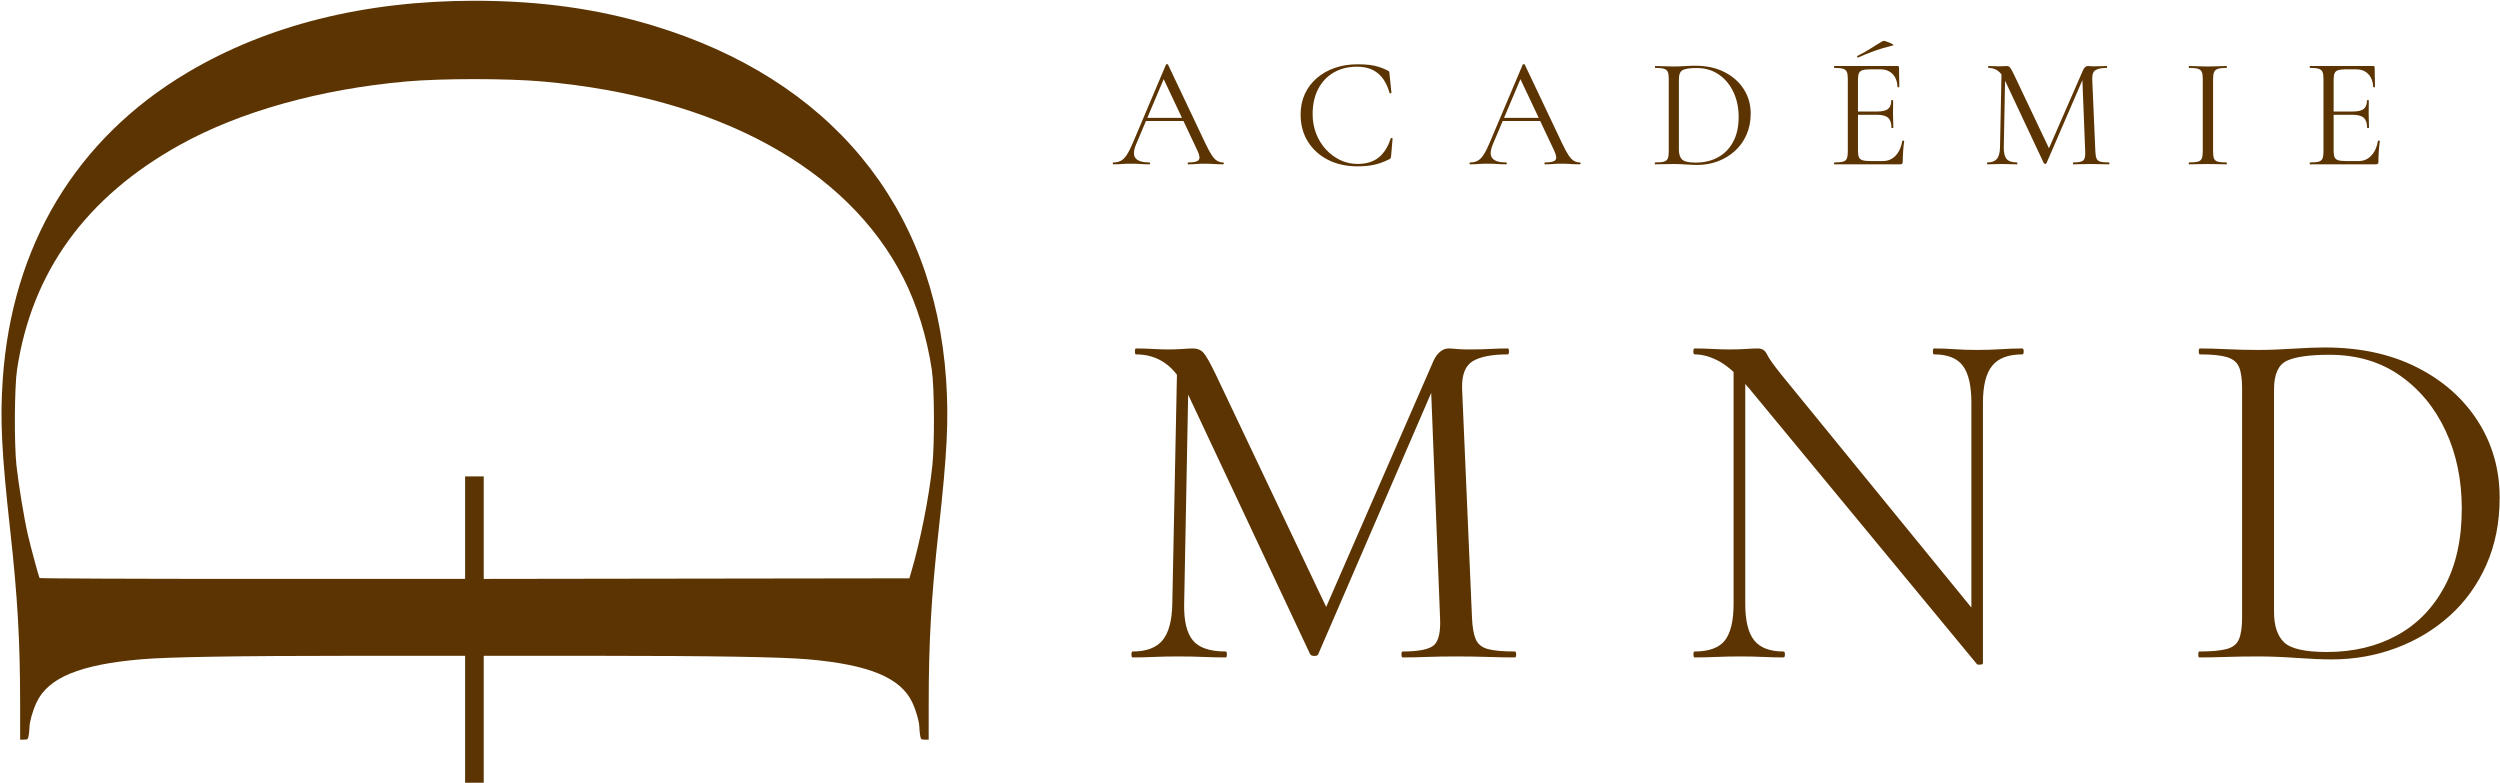
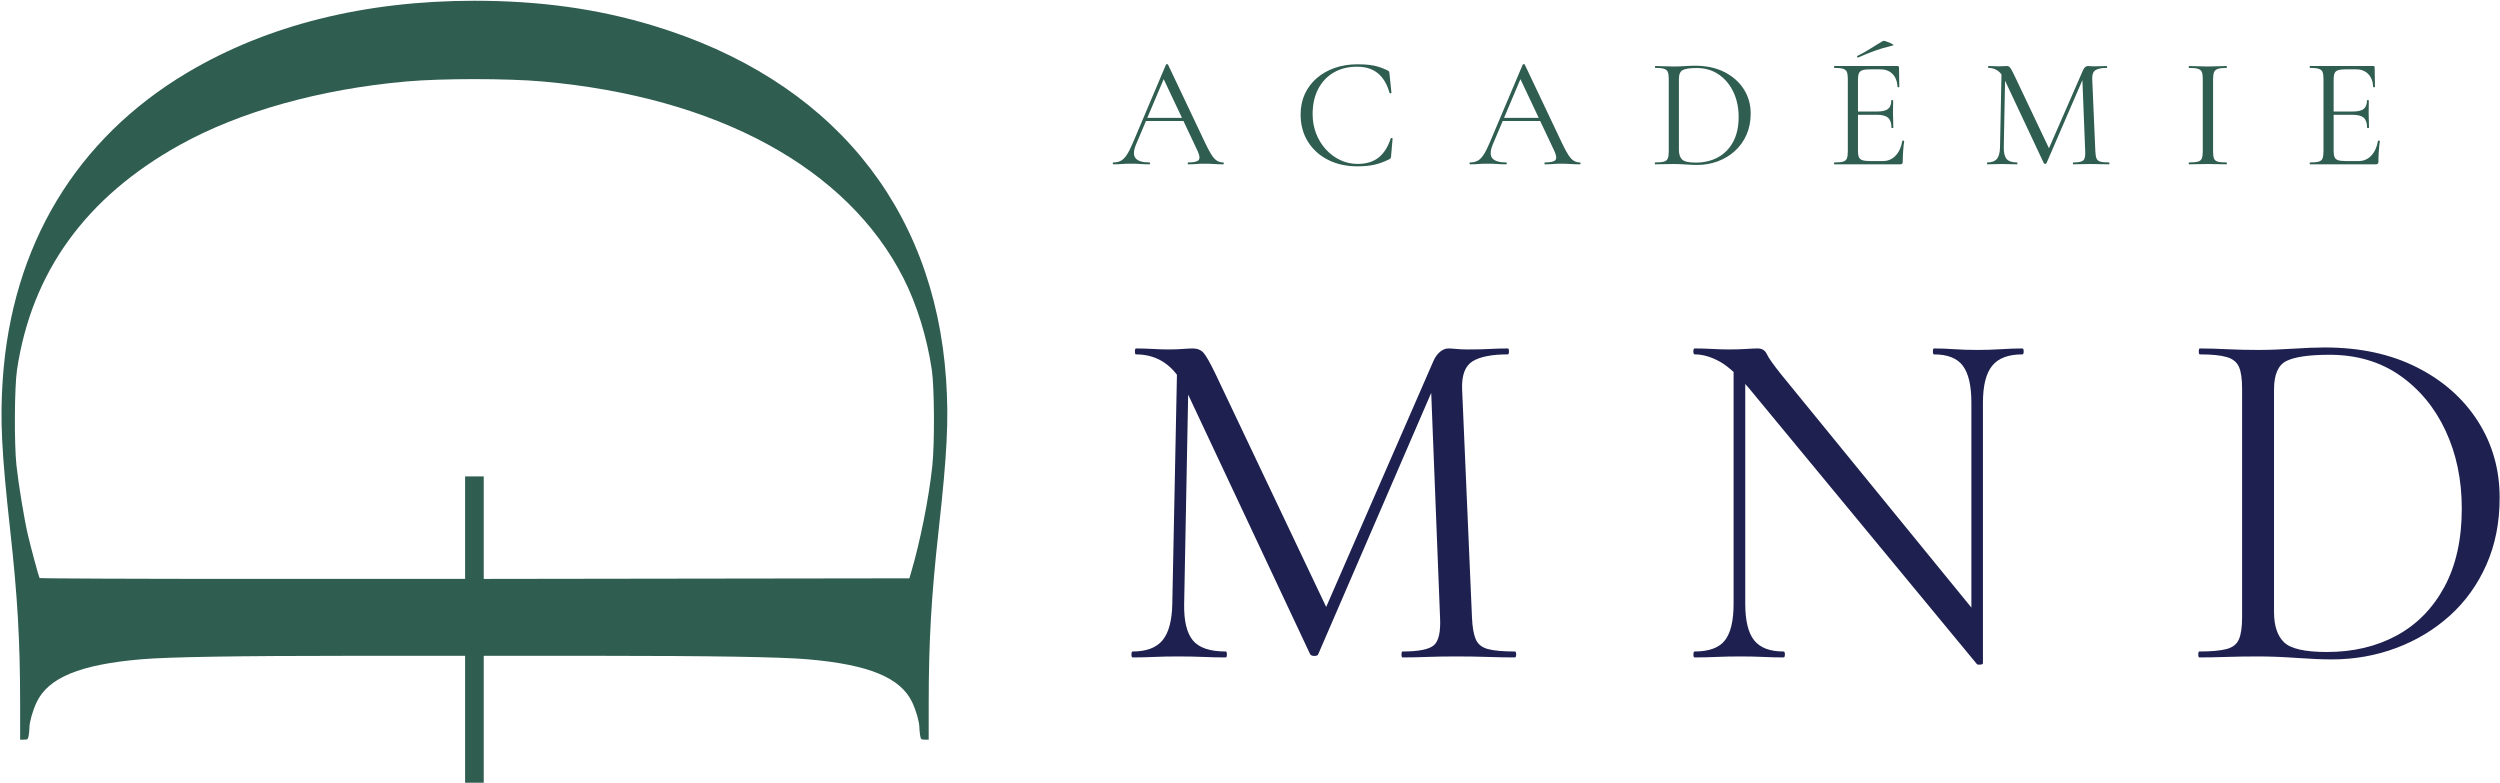
- <svg xmlns="http://www.w3.org/2000/svg" viewBox="0.00 0.00 5055.64 1583.33" width="5056" height="1583" fill="#5C3402" role="img" aria-label="Académie MND">
+ <svg xmlns="http://www.w3.org/2000/svg" viewBox="0.00 0.00 5055.64 1583.33" width="5056" height="1583" fill="#2F5D50" role="img" aria-label="Académie MND">
  <path d="M399.00 617.50 L399.00 563.00 L301.25 563.03 C202.89 563.05 144.12 564.03 121.00 566.01 C68.22 570.54 40.97 581.80 31.01 603.20 C27.73 610.25 25.01 619.86 24.99 624.46 C24.98 626.13 24.70 629.19 24.36 631.25 C23.78 634.72 23.49 635.00 20.37 635.00 L17.00 635.00 L16.98 603.25 C16.94 550.33 14.76 512.25 8.48 455.50 C1.06 388.34 -0.32 360.51 2.05 325.83 C9.89 210.76 65.10 119.04 160.68 62.25 C229.17 21.56 312.78 0.65 407.00 0.65 C463.08 0.65 512.47 7.50 560.12 21.89 C711.96 67.74 801.74 176.09 811.95 325.83 C814.31 360.34 812.90 388.68 805.52 455.50 C799.24 512.25 797.06 550.33 797.02 603.25 L797.00 635.00 L793.63 635.00 C790.51 635.00 790.22 634.72 789.64 631.25 C789.30 629.19 789.02 626.13 789.01 624.46 C788.99 619.86 786.27 610.25 782.99 603.20 C773.03 581.80 745.78 570.54 693.00 566.01 C669.88 564.03 611.11 563.05 512.75 563.03 L415.00 563.00 L415.00 617.50 L415.00 672.00 L407.00 672.00 L399.00 672.00 L399.00 617.50 Z M399.00 453.00 L399.00 409.00 L407.00 409.00 L415.00 409.00 L415.00 453.00 L415.00 497.01 L597.71 496.75 L780.41 496.50 L781.75 492.00 C789.64 465.47 797.17 427.74 800.12 400.00 C802.18 380.65 801.93 332.49 799.69 317.50 C795.47 289.30 786.88 261.52 775.33 238.76 C727.34 144.19 615.58 83.30 465.50 69.95 C435.11 67.25 378.89 67.25 348.50 69.95 C274.19 76.56 205.33 95.88 153.77 124.58 C73.32 169.37 26.85 233.65 14.31 317.50 C12.10 332.31 11.81 380.71 13.82 399.50 C15.54 415.53 20.55 446.01 23.60 459.00 C26.29 470.46 32.93 495.05 33.66 496.25 C33.91 496.66 116.22 497.00 216.56 497.00 L399.00 497.00 L399.00 453.00 Z" transform="translate(0 0.000) scale(2.356151)" />
  <path d="M194.2 275.399 204.4 295.399H469.2L476.2 275.399ZM698.6 12Q702.8 12 702.8 6.0Q702.8 0 698.6 0Q670.2 0 640.1 2.0Q610 4 582.4 4Q550.8 4 527.8 2.0Q504.8 0 477 0Q473 0 473.0 6.0Q473 12 477 12Q530 12 542.9 27.3Q555.8 42.6 535.6 86L314.2 554.999L339.2 585.8L145 126.8Q119.6 66 141.6 39Q163.6 12 229.2 12Q234.2 12 234.2 6.0Q234.2 0 229.2 0Q199.2 0 174.2 2.0Q149.2 4 111.2 4Q75.4 4 53.5 2.0Q31.6 0 0.8 0Q-3.2 0 -3.2 6.0Q-3.2 12 0.8 12Q27.8 12 47.7 22.3Q67.6 32.6 85.5 59.5Q103.4 86.4 124.4 136L335 633.8Q336.8 636.8 342 636.9Q347.2 637 348.2 633.8L583.8 137Q607 87.6 624.9 60.1Q642.8 32.6 660.3 22.3Q677.8 12 698.6 12Z" transform="translate(2251.240 332.402) scale(0.318182 -0.318182)" />
  <path d="M411 636Q453 636 485.5 632.2Q518 628.4 546.2 619.6Q574.4 610.8 603.2 596.2Q609.8 592.4 611.5 589.5Q613.2 586.6 614.2 574L626.4 455Q626.4 452.8 621 451.4Q615.6 450 614.4 454Q591.2 536.6 540.5 578.6Q489.8 620.6 407.8 620.6Q323 620.6 259.5 583.7Q196.001 546.8 160.701 479Q125.401 411.2 125.401 319Q125.401 253 147.801 195.3Q170.201 137.6 210.001 94.4Q249.8 51.2 301.2 26.9Q352.6 2.6 411.4 2.6Q494.4 2.6 545.3 43.5Q596.2 84.4 622 165.2Q623.2 168.2 628.5 167.2Q633.8 166.2 633.8 164L624.4 54.4Q623.4 42.4 621.3 39.3Q619.2 36.2 612.6 32.2Q560.6 6.4 514.7 -3.2Q468.8 -12.8 410.6 -12.8Q305 -12.8 223.4 28.5Q141.8 69.8 95.4 144.3Q49 218.8 49 316.8Q49 388.8 75.9 447.3Q102.8 505.8 151.9 548.1Q201 590.4 266.8 613.2Q332.6 636 411 636Z" transform="translate(2614.604 332.402) scale(0.318182 -0.318182)" />
  <path d="M194.2 275.399 204.4 295.399H469.2L476.2 275.399ZM698.6 12Q702.8 12 702.8 6.0Q702.8 0 698.6 0Q670.2 0 640.1 2.0Q610 4 582.4 4Q550.8 4 527.8 2.0Q504.8 0 477 0Q473 0 473.0 6.0Q473 12 477 12Q530 12 542.9 27.3Q555.8 42.6 535.6 86L314.2 554.999L339.2 585.8L145 126.8Q119.6 66 141.6 39Q163.6 12 229.2 12Q234.2 12 234.2 6.0Q234.2 0 229.2 0Q199.2 0 174.2 2.0Q149.2 4 111.2 4Q75.4 4 53.5 2.0Q31.6 0 0.8 0Q-3.2 0 -3.2 6.0Q-3.2 12 0.8 12Q27.8 12 47.7 22.3Q67.6 32.6 85.5 59.5Q103.4 86.4 124.4 136L335 633.8Q336.8 636.8 342 636.9Q347.2 637 348.2 633.8L583.8 137Q607 87.6 624.9 60.1Q642.8 32.6 660.3 22.3Q677.8 12 698.6 12Z" transform="translate(2972.876 332.402) scale(0.318182 -0.318182)" />
  <path d="M302.8 -4Q274 -4 231.6 -1.0Q189.2 2 153.26 2Q120.4 2 89.829 1.0Q59.257 0 34.8 0Q32.8 0 32.8 6.0Q32.8 12 34.8 12Q71.364 12 90.128 17.0Q108.891 22 115.145 37.0Q121.4 52 121.4 81V544Q121.4 573 115.163 587.5Q108.926 602 90.694 607.5Q72.463 613 36 613Q33.8 613 33.8 619.0Q33.8 625 36 625Q60.405 625 90.402 623.5Q120.4 622 153.3 622Q186.2 622 224.027 624.5Q261.855 627 288.8 627Q395.2 627 474.622 587.0Q554.044 547 598.222 478.0Q642.4 409 642.4 323Q642.4 248 615.59 187.5Q588.779 127 541.613 84.5Q494.446 42 432.881 19.0Q371.316 -4 302.8 -4ZM292.8 11Q372.699 11 434.049 44.3Q495.4 77.6 530.6 142.64Q565.799 207.679 565.799 301.019Q565.799 388.4 533 458.6Q500.2 528.8 440.394 570.5Q380.589 612.2 298 612.2Q237.54 612.2 211.77 600.012Q186 587.825 186 542V92Q186 50.2 206.273 30.6Q226.545 11 292.8 11Z" transform="translate(3336.240 332.402) scale(0.318182 -0.318182)" />
  <path d="M462.2 0H43.4Q41.2 0 41.2 6.0Q41.2 12 43.4 12Q80 12 98.2 17.0Q116.4 22 122.6 37.0Q128.8 52 128.8 81V544Q128.8 573 122.6 587.5Q116.4 602 98.2 607.5Q80 613 43.4 613Q41.2 613 41.2 619.0Q41.2 625 43.4 625H445Q454.2 625 454.2 616L456.2 492.6Q456.2 489.8 450.8 489.6Q445.4 489.4 445 492.4Q441.8 545.8 412.6 574.9Q383.4 604 335.8 604H274.6Q241 604 223.6 598.9Q206.2 593.8 199.8 579.8Q193.4 565.8 193.4 539V85Q193.4 58.8 199.6 45Q205.8 31.2 222.6 26Q239.4 20.8 272.2 20.8H352.399Q400 20.8 432.6 55.2Q465.2 89.6 475.2 148.6Q475.4 151.6 481.3 150.9Q487.2 150.2 487.2 147.4Q483.2 120.8 480.6 83.7Q478 46.6 478 15Q478 0 462.2 0ZM406.2 232.6Q406.2 276.8 384.8 295.9Q363.4 315 313 315H162.8V335.8H315.6Q364.2 335.8 384.7 352.3Q405.2 368.8 405.2 406.2Q405.2 408.4 411.1 408.4Q417 408.4 417 406.2Q417 376.4 416.5 359.9Q416 343.4 416 325Q416 302.4 417.1 280.4Q418.2 258.4 418.2 232.6Q418.2 230.6 412.2 230.6Q406.2 230.6 406.2 232.6ZM194.6 679Q190.6 677 188.6 682.5Q186.6 688 189.6 689Q236.8 712.6 275.2 737.2Q313.6 761.8 352.4 784.2Q355.6 786.6 368.3 782.9Q381 779.2 394.5 773.2Q408 767.2 415.3 762.2Q422.6 757.2 416.6 756Q349.6 740 297.6 721.0Q245.6 702 194.6 679Z" transform="translate(3696.104 332.402) scale(0.318182 -0.318182)" />
  <path d="M119.4 108.6 129.4 602 152.8 600 143.4 108.6Q142.4 57.2 160.9 34.6Q179.4 12 227.6 12Q229.8 12 229.8 6.0Q229.8 0 227.6 0Q205.6 0 182.2 1.0Q158.8 2 130.6 2Q105 2 82.2 1.0Q59.4 0 39 0Q36.8 0 36.8 6.0Q36.8 12 39 12Q80.8 12 99.6 34.6Q118.4 57.2 119.4 108.6ZM812.2 12Q815 12 815 6.0Q815 0 812.2 0Q787.8 0 757.6 1.0Q727.4 2 693.8 2Q661.6 2 634.4 1.0Q607.2 0 585.2 0Q583 0 583 6.0Q583 12 585.2 12Q634.6 12 648.9 25.0Q663.2 38 661 81L642 564.199L675.4 609.8L414.8 7Q413.8 3 406.9 3.0Q400 3 398 7L146.6 542Q113.4 613 46 613Q43.8 613 43.8 619.0Q43.8 625 46 625Q62.2 625 80.4 624.0Q98.6 623 110.6 623Q127 623 140.5 624.0Q154 625 161 625Q175 625 182.9 615.8Q190.8 606.6 207 573L435 93.001L404.2 41.4L647.8 600Q653 611.6 661.1 618.3Q669.2 625 677.8 625Q683.8 625 694 624.0Q704.2 623 717.6 623Q744.8 623 762.1 624.0Q779.4 625 798.2 625Q800.4 625 800.4 619.0Q800.4 613 798.2 613Q749.8 613 727.1 599.2Q704.4 585.4 705.6 543.8L725.601 81Q726.801 52 733.101 37.0Q739.401 22 757.6 17.0Q775.8 12 812.2 12Z" transform="translate(4006.967 332.402) scale(0.318182 -0.318182)" />
  <path d="M199 81Q199 52 204.8 37.0Q210.6 22 229.2 17.0Q247.8 12 284.4 12Q286.6 12 286.6 6.0Q286.6 0 284.4 0Q259.949 0 230.404 1.0Q200.858 2 165.2 2Q131.517 2 101.407 1.0Q71.297 0 46.8 0Q44 0 44 6.0Q44 12 46.88 12Q83.36 12 102.08 17.0Q120.8 22 127.1 37.0Q133.4 52 133.4 81V544Q133.4 573 127.145 587.5Q120.891 602 102.128 607.5Q83.364 613 46.8 613Q44 613 44 619.0Q44 625 46.8 625Q71.297 625 101.407 623.5Q131.517 622 165.2 622Q200.858 622 230.913 623.5Q260.968 625 284.4 625Q286.6 625 286.6 619.0Q286.6 613 284.4 613Q247.937 613 229.706 607.0Q211.475 601 205.237 586.0Q199 571 199 542Z" transform="translate(4412.649 332.402) scale(0.318182 -0.318182)" />
  <path d="M462.2 0H43.4Q41.2 0 41.2 6.0Q41.2 12 43.4 12Q80 12 98.2 17.0Q116.4 22 122.6 37.0Q128.8 52 128.8 81V544Q128.8 573 122.6 587.5Q116.4 602 98.2 607.5Q80 613 43.4 613Q41.2 613 41.2 619.0Q41.2 625 43.4 625H445Q454.2 625 454.2 616L456.2 492.6Q456.2 489.8 450.8 489.6Q445.4 489.4 445 492.4Q441.8 545.8 412.6 574.9Q383.4 604 335.8 604H274.6Q241 604 223.6 598.9Q206.2 593.8 199.8 579.8Q193.4 565.8 193.4 539V85Q193.4 58.8 199.6 45Q205.8 31.2 222.6 26Q239.4 20.8 272.2 20.8H352.399Q400 20.8 432.6 55.2Q465.2 89.6 475.2 148.6Q475.4 151.6 481.3 150.9Q487.2 150.2 487.2 147.4Q483.2 120.8 480.6 83.7Q478 46.6 478 15Q478 0 462.2 0ZM406.2 232.6Q406.2 276.8 384.8 295.9Q363.4 315 313 315H162.8V335.8H315.6Q364.2 335.8 384.7 352.3Q405.2 368.8 405.2 406.2Q405.2 408.4 411.1 408.4Q417 408.4 417 406.2Q417 376.4 416.5 359.9Q416 343.4 416 325Q416 302.4 417.1 280.4Q418.2 258.4 418.2 232.6Q418.2 230.6 412.2 230.6Q406.2 230.6 406.2 232.6Z" transform="translate(4658.286 332.402) scale(0.318182 -0.318182)" />
-   <path d="M119.4 108.6 129.4 602 152.8 600 143.4 108.6Q142.4 57.2 160.9 34.6Q179.4 12 227.6 12Q229.8 12 229.8 6.0Q229.8 0 227.6 0Q205.6 0 182.2 1.0Q158.8 2 130.6 2Q105 2 82.2 1.0Q59.4 0 39 0Q36.8 0 36.8 6.0Q36.8 12 39 12Q80.8 12 99.6 34.6Q118.4 57.2 119.4 108.6ZM812.2 12Q815 12 815 6.0Q815 0 812.2 0Q787.8 0 757.6 1.0Q727.4 2 693.8 2Q661.6 2 634.4 1.0Q607.2 0 585.2 0Q583 0 583 6.0Q583 12 585.2 12Q634.6 12 648.9 25.0Q663.2 38 661 81L642 564.199L675.4 609.8L414.8 7Q413.8 3 406.9 3.0Q400 3 398 7L146.6 542Q113.4 613 46 613Q43.8 613 43.8 619.0Q43.8 625 46 625Q62.2 625 80.4 624.0Q98.6 623 110.6 623Q127 623 140.5 624.0Q154 625 161 625Q175 625 182.9 615.8Q190.8 606.6 207 573L435 93.001L404.2 41.4L647.8 600Q653 611.6 661.1 618.3Q669.2 625 677.8 625Q683.8 625 694 624.0Q704.2 623 717.6 623Q744.8 623 762.1 624.0Q779.4 625 798.2 625Q800.4 625 800.4 619.0Q800.4 613 798.2 613Q749.8 613 727.1 599.2Q704.4 585.4 705.6 543.8L725.601 81Q726.801 52 733.101 37.0Q739.401 22 757.6 17.0Q775.8 12 812.2 12Z" transform="translate(2251.240 1329.864) scale(1 -1)" />
-   <path d="M119.8 108.6V602L143.4 600V108.6Q143.4 57.2 161.4 34.6Q179.4 12 220.8 12Q223.6 12 223.6 6.0Q223.6 0 220.8 0Q201.2 0 180.1 1.0Q159 2 133.4 2Q108.2 2 84.9 1.0Q61.6 0 40.8 0Q38.6 0 38.6 6.0Q38.6 12 40.8 12Q84.8 12 102.3 34.6Q119.8 57.2 119.8 108.6ZM624.2 -11.8Q624.2 -14 619.3 -14.5Q614.4 -15 612.4 -14L152.2 543Q117.8 584 91.6 598.5Q65.4 613 41.2 613Q38.4 613 38.4 619.0Q38.4 625 41.2 625Q58.8 625 77.4 624.0Q96 623 110.8 623Q129.2 623 145 624.0Q160.801 625 168.801 625Q181.801 625 187.101 613.5Q192.401 602 215.601 573L616.2 82.001ZM624.2 515.4V-11.8L600.8 19V515.4Q600.8 566.8 583.6 589.9Q566.4 613 525 613Q523 613 523.0 619.0Q523 625 525 625Q545.4 625 566.5 623.5Q587.6 622 613.2 622Q637 622 660.6 623.5Q684.2 625 703.8 625Q706.6 625 706.6 619.0Q706.6 613 703.8 613Q661.4 613 642.8 589.9Q624.2 566.8 624.2 515.4Z" transform="translate(3386.240 1329.864) scale(1 -1)" />
-   <path d="M302.8 -4Q274 -4 231.6 -1.0Q189.2 2 153.26 2Q120.4 2 89.829 1.0Q59.257 0 34.8 0Q32.8 0 32.8 6.0Q32.8 12 34.8 12Q71.364 12 90.128 17.0Q108.891 22 115.145 37.0Q121.4 52 121.4 81V544Q121.4 573 115.163 587.5Q108.926 602 90.694 607.5Q72.463 613 36 613Q33.8 613 33.8 619.0Q33.8 625 36 625Q60.405 625 90.402 623.5Q120.4 622 153.3 622Q186.2 622 224.027 624.5Q261.855 627 288.8 627Q395.2 627 474.622 587.0Q554.044 547 598.222 478.0Q642.4 409 642.4 323Q642.4 248 615.59 187.5Q588.779 127 541.613 84.5Q494.446 42 432.881 19.0Q371.316 -4 302.8 -4ZM292.8 11Q372.699 11 434.049 44.3Q495.4 77.6 530.6 142.64Q565.799 207.679 565.799 301.019Q565.799 388.4 533 458.6Q500.2 528.8 440.394 570.5Q380.589 612.2 298 612.2Q237.54 612.2 211.77 600.012Q186 587.825 186 542V92Q186 50.2 206.273 30.6Q226.545 11 292.8 11Z" transform="translate(4413.240 1329.864) scale(1 -1)" />
+   <g fill="#1E2150">
+     <path d="M119.4 108.6 129.4 602 152.8 600 143.4 108.6Q142.4 57.2 160.9 34.6Q179.4 12 227.6 12Q229.8 12 229.8 6.0Q229.8 0 227.6 0Q205.6 0 182.2 1.0Q158.8 2 130.6 2Q105 2 82.2 1.0Q59.4 0 39 0Q36.8 0 36.8 6.0Q36.8 12 39 12Q80.8 12 99.6 34.6Q118.4 57.2 119.4 108.6ZM812.2 12Q815 12 815 6.0Q815 0 812.2 0Q787.8 0 757.6 1.0Q727.4 2 693.8 2Q661.6 2 634.4 1.0Q607.2 0 585.2 0Q583 0 583 6.0Q583 12 585.2 12Q634.6 12 648.9 25.0Q663.2 38 661 81L642 564.199L675.4 609.8L414.8 7Q413.8 3 406.9 3.0Q400 3 398 7L146.6 542Q113.4 613 46 613Q43.8 613 43.8 619.0Q43.8 625 46 625Q62.2 625 80.4 624.0Q98.6 623 110.6 623Q127 623 140.5 624.0Q154 625 161 625Q175 625 182.9 615.8Q190.8 606.6 207 573L435 93.001L404.2 41.4L647.8 600Q653 611.6 661.1 618.3Q669.2 625 677.8 625Q683.8 625 694 624.0Q704.2 623 717.6 623Q744.8 623 762.1 624.0Q779.4 625 798.2 625Q800.4 625 800.4 619.0Q800.4 613 798.2 613Q749.8 613 727.1 599.2Q704.4 585.4 705.6 543.8L725.601 81Q726.801 52 733.101 37.0Q739.401 22 757.6 17.0Q775.8 12 812.2 12Z" transform="translate(2251.240 1329.864) scale(1 -1)" />
+     <path d="M119.8 108.6V602L143.4 600V108.6Q143.4 57.2 161.4 34.6Q179.4 12 220.8 12Q223.6 12 223.6 6.0Q223.6 0 220.8 0Q201.2 0 180.1 1.0Q159 2 133.4 2Q108.2 2 84.9 1.0Q61.6 0 40.8 0Q38.6 0 38.6 6.0Q38.6 12 40.8 12Q84.8 12 102.3 34.6Q119.8 57.2 119.8 108.6ZM624.2 -11.8Q624.2 -14 619.3 -14.5Q614.4 -15 612.4 -14L152.2 543Q117.8 584 91.6 598.5Q65.4 613 41.2 613Q38.4 613 38.4 619.0Q38.4 625 41.2 625Q58.8 625 77.4 624.0Q96 623 110.8 623Q129.2 623 145 624.0Q160.801 625 168.801 625Q181.801 625 187.101 613.5Q192.401 602 215.601 573L616.2 82.001ZM624.2 515.4V-11.8L600.8 19V515.4Q600.8 566.8 583.6 589.9Q566.4 613 525 613Q523 613 523.0 619.0Q523 625 525 625Q545.4 625 566.5 623.5Q587.6 622 613.2 622Q637 622 660.6 623.5Q684.2 625 703.8 625Q706.6 625 706.6 619.0Q706.6 613 703.8 613Q661.4 613 642.8 589.9Q624.2 566.8 624.2 515.4Z" transform="translate(3386.240 1329.864) scale(1 -1)" />
+     <path d="M302.8 -4Q274 -4 231.6 -1.0Q189.2 2 153.26 2Q120.4 2 89.829 1.0Q59.257 0 34.8 0Q32.8 0 32.8 6.0Q32.8 12 34.8 12Q71.364 12 90.128 17.0Q108.891 22 115.145 37.0Q121.4 52 121.4 81V544Q121.4 573 115.163 587.5Q108.926 602 90.694 607.5Q72.463 613 36 613Q33.8 613 33.8 619.0Q33.8 625 36 625Q60.405 625 90.402 623.5Q120.4 622 153.3 622Q186.2 622 224.027 624.5Q261.855 627 288.8 627Q395.2 627 474.622 587.0Q554.044 547 598.222 478.0Q642.4 409 642.4 323Q642.4 248 615.59 187.5Q588.779 127 541.613 84.5Q494.446 42 432.881 19.0Q371.316 -4 302.8 -4ZM292.8 11Q372.699 11 434.049 44.3Q495.4 77.6 530.6 142.64Q565.799 207.679 565.799 301.019Q565.799 388.4 533 458.6Q500.2 528.8 440.394 570.5Q380.589 612.2 298 612.2Q237.54 612.2 211.77 600.012Q186 587.825 186 542V92Q186 50.2 206.273 30.6Q226.545 11 292.8 11Z" transform="translate(4413.240 1329.864) scale(1 -1)" />
+   </g>
</svg>
